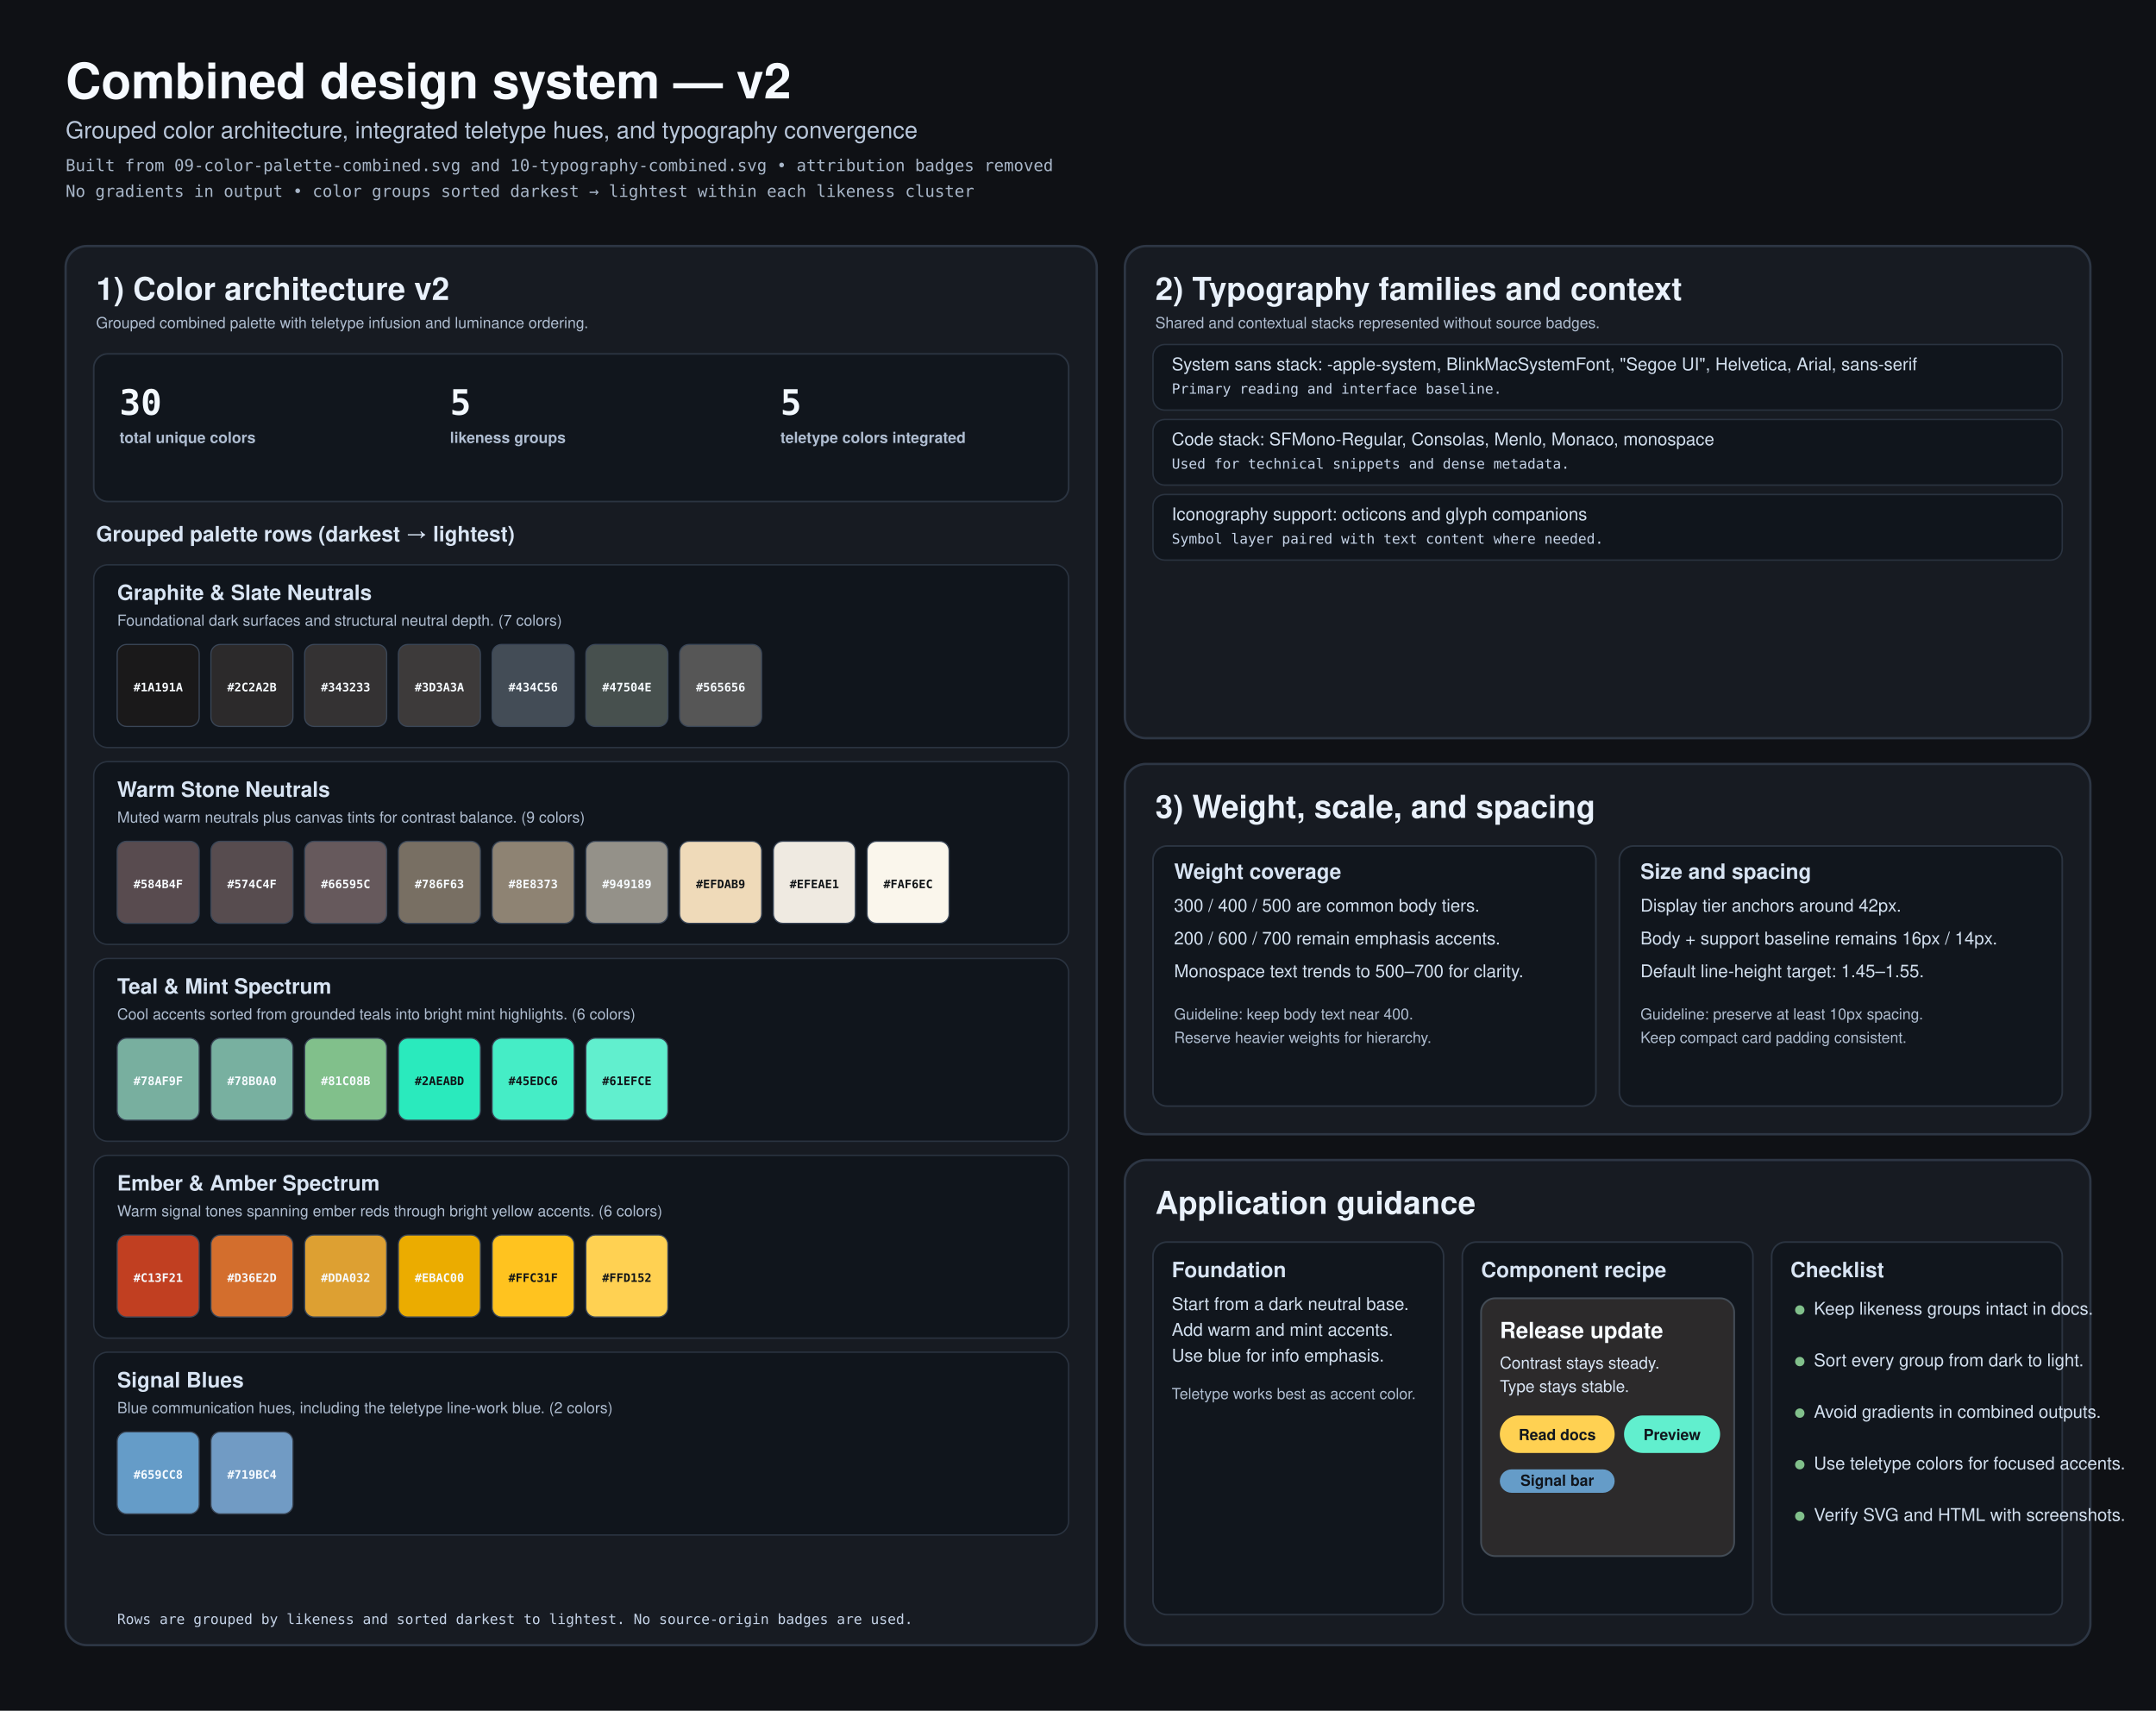
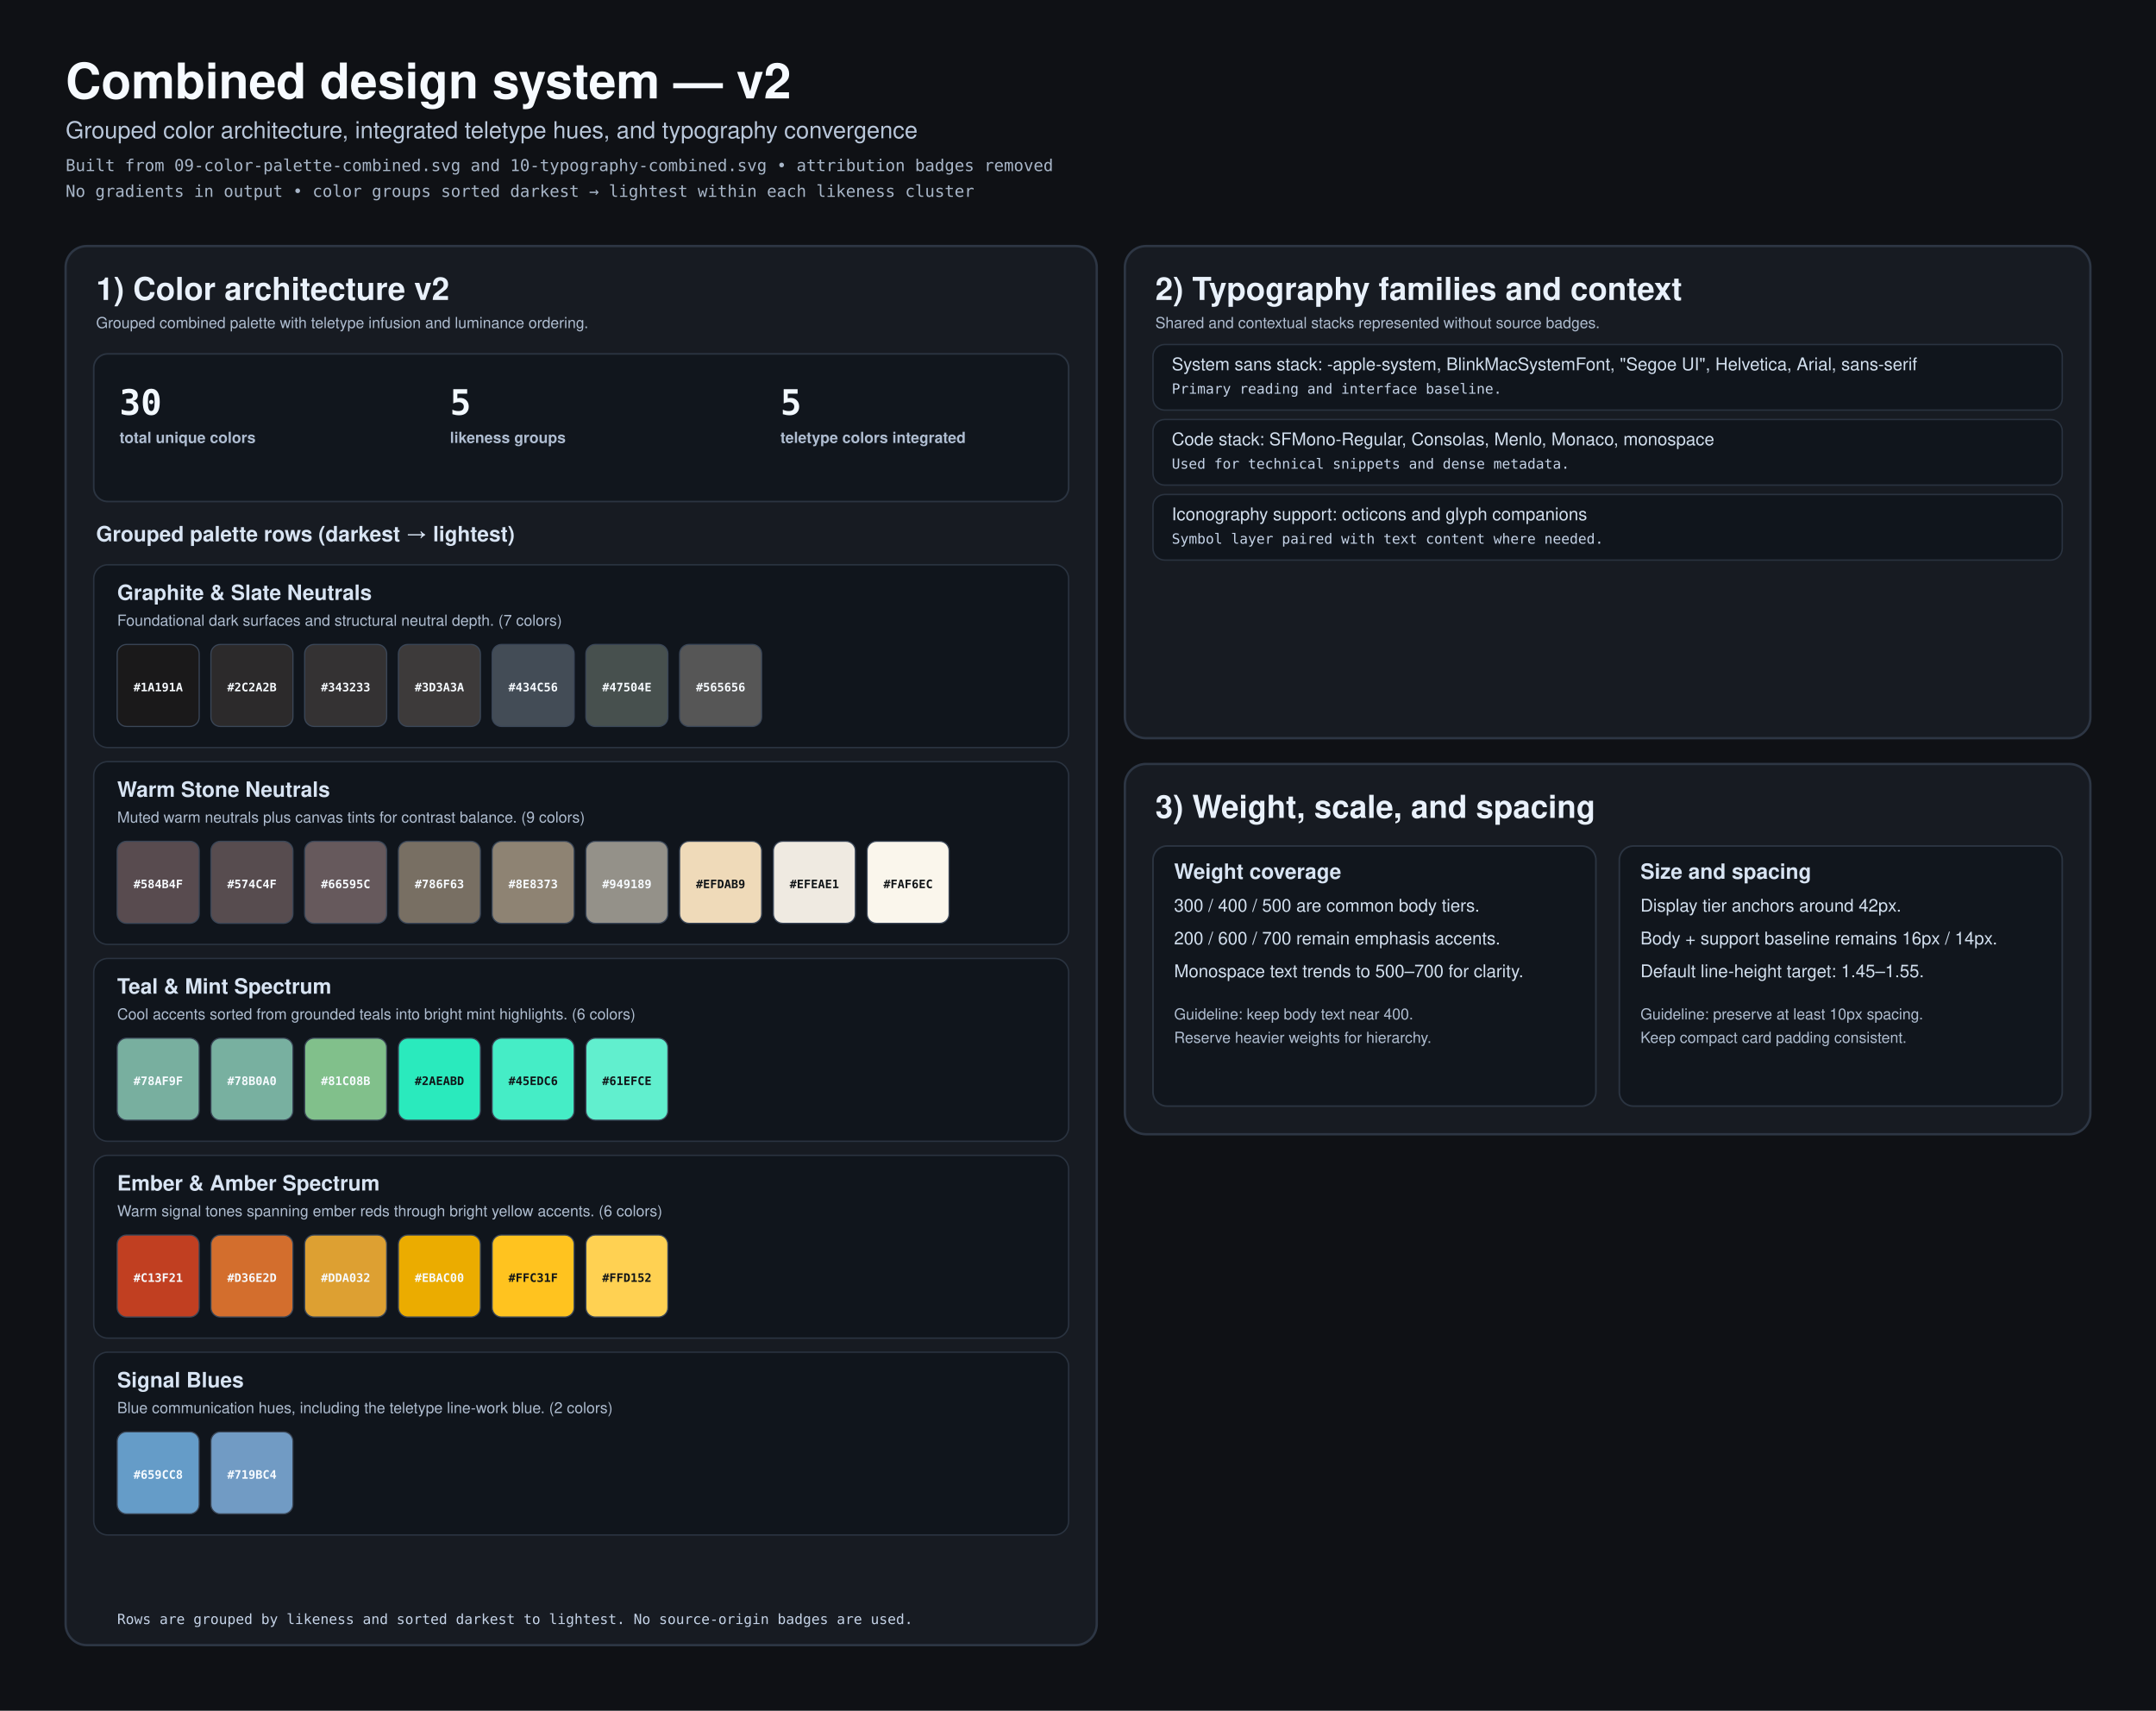
<svg xmlns="http://www.w3.org/2000/svg" width="1840" height="1460" viewBox="0 0 1840 1460" role="img" aria-labelledby="title desc">
  <defs>
    <style>
      .bg { fill: #0F1115; }
      .panel { fill: #171B22; stroke: #2D3644; stroke-width: 2; }
      .subPanel { fill: #11161D; stroke: #2B3441; stroke-width: 1.4; }
      .rowCard { fill: #10151C; stroke: #2A3340; stroke-width: 1.2; }
      .title { fill: #F6FAFF; font: 700 42px -apple-system, BlinkMacSystemFont, "Segoe UI", Helvetica, Arial, sans-serif; }
      .sub { fill: #B9C7DA; font: 500 20px -apple-system, BlinkMacSystemFont, "Segoe UI", Helvetica, Arial, sans-serif; }
      .meta { fill: #A8B6C8; font: 500 14px SFMono-Regular, Consolas, Menlo, Monaco, monospace; }
      .panelTitle { fill: #E9F1FB; font: 700 27px -apple-system, BlinkMacSystemFont, "Segoe UI", Helvetica, Arial, sans-serif; }
      .sectionTitle { fill: #D8E4F3; font: 700 18px -apple-system, BlinkMacSystemFont, "Segoe UI", Helvetica, Arial, sans-serif; }
      .body { fill: #D2DFEE; font: 500 15px -apple-system, BlinkMacSystemFont, "Segoe UI", Helvetica, Arial, sans-serif; }
      .note { fill: #AFBDD0; font: 500 13px -apple-system, BlinkMacSystemFont, "Segoe UI", Helvetica, Arial, sans-serif; }
      .mono { fill: #C5D3E7; font: 500 12px SFMono-Regular, Consolas, Menlo, Monaco, monospace; }
      .kpiValue { fill: #F3F9FF; font: 700 30px SFMono-Regular, Consolas, Menlo, Monaco, monospace; }
      .kpiLabel { fill: #AFBDD1; font: 600 13px -apple-system, BlinkMacSystemFont, "Segoe UI", Helvetica, Arial, sans-serif; }
      .chipTextDark { fill: #F7FBFF; font: 700 10px SFMono-Regular, Consolas, Menlo, Monaco, monospace; }
      .chipTextLight { fill: #101417; font: 700 10px SFMono-Regular, Consolas, Menlo, Monaco, monospace; }
      .sampleTitle { fill: #F7FBFF; font: 600 19px -apple-system, BlinkMacSystemFont, "Segoe UI", Helvetica, Arial, sans-serif; }
      .sampleBody { fill: #D9E5F4; font: 400 14px -apple-system, BlinkMacSystemFont, "Segoe UI", Helvetica, Arial, sans-serif; }
      .sampleButtonText { fill: #11161D; font: 700 13px -apple-system, BlinkMacSystemFont, "Segoe UI", Helvetica, Arial, sans-serif; }
    </style>
  </defs>
  <rect class="bg" width="1840" height="1460" />
  <text class="title" x="56" y="84">Combined design system — v2</text>
  <text class="sub" x="56" y="118">Grouped color architecture, integrated teletype hues, and typography convergence</text>
  <text class="meta" x="56" y="146">Built from 09-color-palette-combined.svg and 10-typography-combined.svg • attribution badges removed</text>
  <text class="meta" x="56" y="168">No gradients in output • color groups sorted darkest → lightest within each likeness cluster</text>
  <g transform="translate(56,210)">
    <rect class="panel" width="880" height="1194" rx="18" />
    <text class="panelTitle" x="26" y="46">1) Color architecture v2</text>
    <text class="note" x="26" y="70">Grouped combined palette with teletype infusion and luminance ordering.</text>
    <rect class="subPanel" x="24" y="92" width="832" height="126" rx="12" />
    <text class="kpiValue" x="46" y="144">30</text>
    <text class="kpiLabel" x="46" y="168">total unique colors</text>
    <text class="kpiValue" x="328" y="144">5</text>
    <text class="kpiLabel" x="328" y="168">likeness groups</text>
    <text class="kpiValue" x="610" y="144">5</text>
    <text class="kpiLabel" x="610" y="168">teletype colors integrated</text>
    <text class="sectionTitle" x="26" y="252">Grouped palette rows (darkest → lightest)</text>
    <rect class="rowCard" x="24" y="272" width="832" height="156" rx="12" />
    <text class="sectionTitle" x="44" y="302">Graphite &amp; Slate Neutrals</text>
    <text class="note" x="44" y="324">Foundational dark surfaces and structural neutral depth. (7 colors)</text>
    <g transform="translate(44,340)">
      <rect width="70" height="70" rx="8" fill="#1A191A" stroke="#3A4657" stroke-width="1" />
      <text class="chipTextDark" x="35" y="40" text-anchor="middle">#1A191A</text>
    </g>
    <g transform="translate(124,340)">
      <rect width="70" height="70" rx="8" fill="#2C2A2B" stroke="#3A4657" stroke-width="1" />
      <text class="chipTextDark" x="35" y="40" text-anchor="middle">#2C2A2B</text>
    </g>
    <g transform="translate(204,340)">
      <rect width="70" height="70" rx="8" fill="#343233" stroke="#3A4657" stroke-width="1" />
      <text class="chipTextDark" x="35" y="40" text-anchor="middle">#343233</text>
    </g>
    <g transform="translate(284,340)">
      <rect width="70" height="70" rx="8" fill="#3D3A3A" stroke="#3A4657" stroke-width="1" />
      <text class="chipTextDark" x="35" y="40" text-anchor="middle">#3D3A3A</text>
    </g>
    <g transform="translate(364,340)">
      <rect width="70" height="70" rx="8" fill="#434C56" stroke="#3A4657" stroke-width="1" />
      <text class="chipTextDark" x="35" y="40" text-anchor="middle">#434C56</text>
    </g>
    <g transform="translate(444,340)">
      <rect width="70" height="70" rx="8" fill="#47504E" stroke="#3A4657" stroke-width="1" />
      <text class="chipTextDark" x="35" y="40" text-anchor="middle">#47504E</text>
    </g>
    <g transform="translate(524,340)">
      <rect width="70" height="70" rx="8" fill="#565656" stroke="#3A4657" stroke-width="1" />
      <text class="chipTextDark" x="35" y="40" text-anchor="middle">#565656</text>
    </g>
    <rect class="rowCard" x="24" y="440" width="832" height="156" rx="12" />
    <text class="sectionTitle" x="44" y="470">Warm Stone Neutrals</text>
    <text class="note" x="44" y="492">Muted warm neutrals plus canvas tints for contrast balance. (9 colors)</text>
    <g transform="translate(44,508)">
      <rect width="70" height="70" rx="8" fill="#584B4F" stroke="#3A4657" stroke-width="1" />
      <text class="chipTextDark" x="35" y="40" text-anchor="middle">#584B4F</text>
    </g>
    <g transform="translate(124,508)">
      <rect width="70" height="70" rx="8" fill="#574C4F" stroke="#3A4657" stroke-width="1" />
      <text class="chipTextDark" x="35" y="40" text-anchor="middle">#574C4F</text>
    </g>
    <g transform="translate(204,508)">
      <rect width="70" height="70" rx="8" fill="#66595C" stroke="#3A4657" stroke-width="1" />
      <text class="chipTextDark" x="35" y="40" text-anchor="middle">#66595C</text>
    </g>
    <g transform="translate(284,508)">
      <rect width="70" height="70" rx="8" fill="#786F63" stroke="#3A4657" stroke-width="1" />
      <text class="chipTextDark" x="35" y="40" text-anchor="middle">#786F63</text>
    </g>
    <g transform="translate(364,508)">
      <rect width="70" height="70" rx="8" fill="#8E8373" stroke="#3A4657" stroke-width="1" />
      <text class="chipTextDark" x="35" y="40" text-anchor="middle">#8E8373</text>
    </g>
    <g transform="translate(444,508)">
      <rect width="70" height="70" rx="8" fill="#949189" stroke="#3A4657" stroke-width="1" />
      <text class="chipTextDark" x="35" y="40" text-anchor="middle">#949189</text>
    </g>
    <g transform="translate(524,508)">
      <rect width="70" height="70" rx="8" fill="#EFDAB9" stroke="#3A4657" stroke-width="1" />
      <text class="chipTextLight" x="35" y="40" text-anchor="middle">#EFDAB9</text>
    </g>
    <g transform="translate(604,508)">
      <rect width="70" height="70" rx="8" fill="#EFEAE1" stroke="#3A4657" stroke-width="1" />
      <text class="chipTextLight" x="35" y="40" text-anchor="middle">#EFEAE1</text>
    </g>
    <g transform="translate(684,508)">
      <rect width="70" height="70" rx="8" fill="#FAF6EC" stroke="#3A4657" stroke-width="1" />
      <text class="chipTextLight" x="35" y="40" text-anchor="middle">#FAF6EC</text>
    </g>
    <rect class="rowCard" x="24" y="608" width="832" height="156" rx="12" />
    <text class="sectionTitle" x="44" y="638">Teal &amp; Mint Spectrum</text>
    <text class="note" x="44" y="660">Cool accents sorted from grounded teals into bright mint highlights. (6 colors)</text>
    <g transform="translate(44,676)">
      <rect width="70" height="70" rx="8" fill="#78AF9F" stroke="#3A4657" stroke-width="1" />
      <text class="chipTextDark" x="35" y="40" text-anchor="middle">#78AF9F</text>
    </g>
    <g transform="translate(124,676)">
      <rect width="70" height="70" rx="8" fill="#78B0A0" stroke="#3A4657" stroke-width="1" />
      <text class="chipTextDark" x="35" y="40" text-anchor="middle">#78B0A0</text>
    </g>
    <g transform="translate(204,676)">
      <rect width="70" height="70" rx="8" fill="#81C08B" stroke="#3A4657" stroke-width="1" />
      <text class="chipTextDark" x="35" y="40" text-anchor="middle">#81C08B</text>
    </g>
    <g transform="translate(284,676)">
      <rect width="70" height="70" rx="8" fill="#2AEABD" stroke="#3A4657" stroke-width="1" />
      <text class="chipTextLight" x="35" y="40" text-anchor="middle">#2AEABD</text>
    </g>
    <g transform="translate(364,676)">
      <rect width="70" height="70" rx="8" fill="#45EDC6" stroke="#3A4657" stroke-width="1" />
      <text class="chipTextLight" x="35" y="40" text-anchor="middle">#45EDC6</text>
    </g>
    <g transform="translate(444,676)">
      <rect width="70" height="70" rx="8" fill="#61EFCE" stroke="#3A4657" stroke-width="1" />
      <text class="chipTextLight" x="35" y="40" text-anchor="middle">#61EFCE</text>
    </g>
    <rect class="rowCard" x="24" y="776" width="832" height="156" rx="12" />
    <text class="sectionTitle" x="44" y="806">Ember &amp; Amber Spectrum</text>
    <text class="note" x="44" y="828">Warm signal tones spanning ember reds through bright yellow accents. (6 colors)</text>
    <g transform="translate(44,844)">
      <rect width="70" height="70" rx="8" fill="#C13F21" stroke="#3A4657" stroke-width="1" />
      <text class="chipTextDark" x="35" y="40" text-anchor="middle">#C13F21</text>
    </g>
    <g transform="translate(124,844)">
      <rect width="70" height="70" rx="8" fill="#D36E2D" stroke="#3A4657" stroke-width="1" />
      <text class="chipTextDark" x="35" y="40" text-anchor="middle">#D36E2D</text>
    </g>
    <g transform="translate(204,844)">
      <rect width="70" height="70" rx="8" fill="#DDA032" stroke="#3A4657" stroke-width="1" />
      <text class="chipTextDark" x="35" y="40" text-anchor="middle">#DDA032</text>
    </g>
    <g transform="translate(284,844)">
      <rect width="70" height="70" rx="8" fill="#EBAC00" stroke="#3A4657" stroke-width="1" />
      <text class="chipTextDark" x="35" y="40" text-anchor="middle">#EBAC00</text>
    </g>
    <g transform="translate(364,844)">
      <rect width="70" height="70" rx="8" fill="#FFC31F" stroke="#3A4657" stroke-width="1" />
      <text class="chipTextLight" x="35" y="40" text-anchor="middle">#FFC31F</text>
    </g>
    <g transform="translate(444,844)">
      <rect width="70" height="70" rx="8" fill="#FFD152" stroke="#3A4657" stroke-width="1" />
      <text class="chipTextLight" x="35" y="40" text-anchor="middle">#FFD152</text>
    </g>
    <rect class="rowCard" x="24" y="944" width="832" height="156" rx="12" />
    <text class="sectionTitle" x="44" y="974">Signal Blues</text>
    <text class="note" x="44" y="996">Blue communication hues, including the teletype line-work blue. (2 colors)</text>
    <g transform="translate(44,1012)">
      <rect width="70" height="70" rx="8" fill="#659CC8" stroke="#3A4657" stroke-width="1" />
      <text class="chipTextDark" x="35" y="40" text-anchor="middle">#659CC8</text>
    </g>
    <g transform="translate(124,1012)">
      <rect width="70" height="70" rx="8" fill="#719BC4" stroke="#3A4657" stroke-width="1" />
      <text class="chipTextDark" x="35" y="40" text-anchor="middle">#719BC4</text>
    </g>
    <text class="mono" x="44" y="1176">Rows are grouped by likeness and sorted darkest to lightest. No source-origin badges are used.</text>
  </g>
  <g transform="translate(960,210)">
    <rect class="panel" width="824" height="420" rx="18" />
    <text class="panelTitle" x="26" y="46">2) Typography families and context</text>
    <text class="note" x="26" y="70">Shared and contextual stacks represented without source badges.</text>
    <rect class="rowCard" x="24" y="84" width="776" height="56" rx="10" />
    <text class="body" x="40" y="106">System sans stack: -apple-system, BlinkMacSystemFont, "Segoe UI", Helvetica, Arial, sans-serif</text>
    <text class="mono" x="40" y="126">Primary reading and interface baseline.</text>
    <rect class="rowCard" x="24" y="148" width="776" height="56" rx="10" />
    <text class="body" x="40" y="170">Code stack: SFMono-Regular, Consolas, Menlo, Monaco, monospace</text>
    <text class="mono" x="40" y="190">Used for technical snippets and dense metadata.</text>
    <rect class="rowCard" x="24" y="212" width="776" height="56" rx="10" />
    <text class="body" x="40" y="234">Iconography support: octicons and glyph companions</text>
    <text class="mono" x="40" y="254">Symbol layer paired with text content where needed.</text>
  </g>
  <g transform="translate(960,652)">
    <rect class="panel" width="824" height="316" rx="18" />
    <text class="panelTitle" x="26" y="46">3) Weight, scale, and spacing</text>
    <rect class="subPanel" x="24" y="70" width="378" height="222" rx="12" />
    <text class="sectionTitle" x="42" y="98">Weight coverage</text>
    <text class="body" x="42" y="126">300 / 400 / 500 are common body tiers.</text>
    <text class="body" x="42" y="154">200 / 600 / 700 remain emphasis accents.</text>
    <text class="body" x="42" y="182">Monospace text trends to 500–700 for clarity.</text>
    <text class="note" x="42" y="218">Guideline: keep body text near 400.</text>
    <text class="note" x="42" y="238">Reserve heavier weights for hierarchy.</text>
    <rect class="subPanel" x="422" y="70" width="378" height="222" rx="12" />
    <text class="sectionTitle" x="440" y="98">Size and spacing</text>
    <text class="body" x="440" y="126">Display tier anchors around 42px.</text>
    <text class="body" x="440" y="154">Body + support baseline remains 16px / 14px.</text>
    <text class="body" x="440" y="182">Default line-height target: 1.45–1.55.</text>
    <text class="note" x="440" y="218">Guideline: preserve at least 10px spacing.</text>
    <text class="note" x="440" y="238">Keep compact card padding consistent.</text>
  </g>
-   <g transform="translate(960,990)">
-     <rect class="panel" width="824" height="414" rx="18" />
-     <text class="panelTitle" x="26" y="46">Application guidance</text>
-     <rect class="subPanel" x="24" y="70" width="248" height="318" rx="12" />
-     <text class="sectionTitle" x="40" y="100">Foundation</text>
-     <text class="body" x="40" y="128">Start from a dark neutral base.</text>
-     <text class="body" x="40" y="150">Add warm and mint accents.</text>
-     <text class="body" x="40" y="172">Use blue for info emphasis.</text>
-     <text class="note" x="40" y="204">Teletype works best as accent color.</text>
-     <rect class="subPanel" x="288" y="70" width="248" height="318" rx="12" />
-     <text class="sectionTitle" x="304" y="100">Component recipe</text>
-     <rect x="304" y="118" width="216" height="220" rx="12" fill="#2C2A2B" stroke="#434C56" stroke-width="1.5" />
-     <text class="sampleTitle" x="320" y="152">Release update</text>
-     <text class="sampleBody" x="320" y="178">Contrast stays steady.</text>
-     <text class="sampleBody" x="320" y="198">Type stays stable.</text>
-     <rect x="320" y="218" width="98" height="32" rx="16" fill="#FFD152" />
-     <text class="sampleButtonText" x="369" y="239" text-anchor="middle">Read docs</text>
-     <rect x="426" y="218" width="82" height="32" rx="16" fill="#61EFCE" />
-     <text class="sampleButtonText" x="467" y="239" text-anchor="middle">Preview</text>
-     <rect x="320" y="264" width="98" height="20" rx="10" fill="#659CC8" />
-     <text class="sampleButtonText" x="369" y="278" text-anchor="middle">Signal bar</text>
-     <rect class="subPanel" x="552" y="70" width="248" height="318" rx="12" />
-     <text class="sectionTitle" x="568" y="100">Checklist</text>
-     <circle cx="576" cy="128" r="4" fill="#81C08B" />
-     <text class="body" x="588" y="132">Keep likeness groups intact in docs.</text>
-     <circle cx="576" cy="172" r="4" fill="#81C08B" />
-     <text class="body" x="588" y="176">Sort every group from dark to light.</text>
-     <circle cx="576" cy="216" r="4" fill="#81C08B" />
-     <text class="body" x="588" y="220">Avoid gradients in combined outputs.</text>
-     <circle cx="576" cy="260" r="4" fill="#81C08B" />
-     <text class="body" x="588" y="264">Use teletype colors for focused accents.</text>
-     <circle cx="576" cy="304" r="4" fill="#81C08B" />
-     <text class="body" x="588" y="308">Verify SVG and HTML with screenshots.</text>
-   </g>
</svg>
